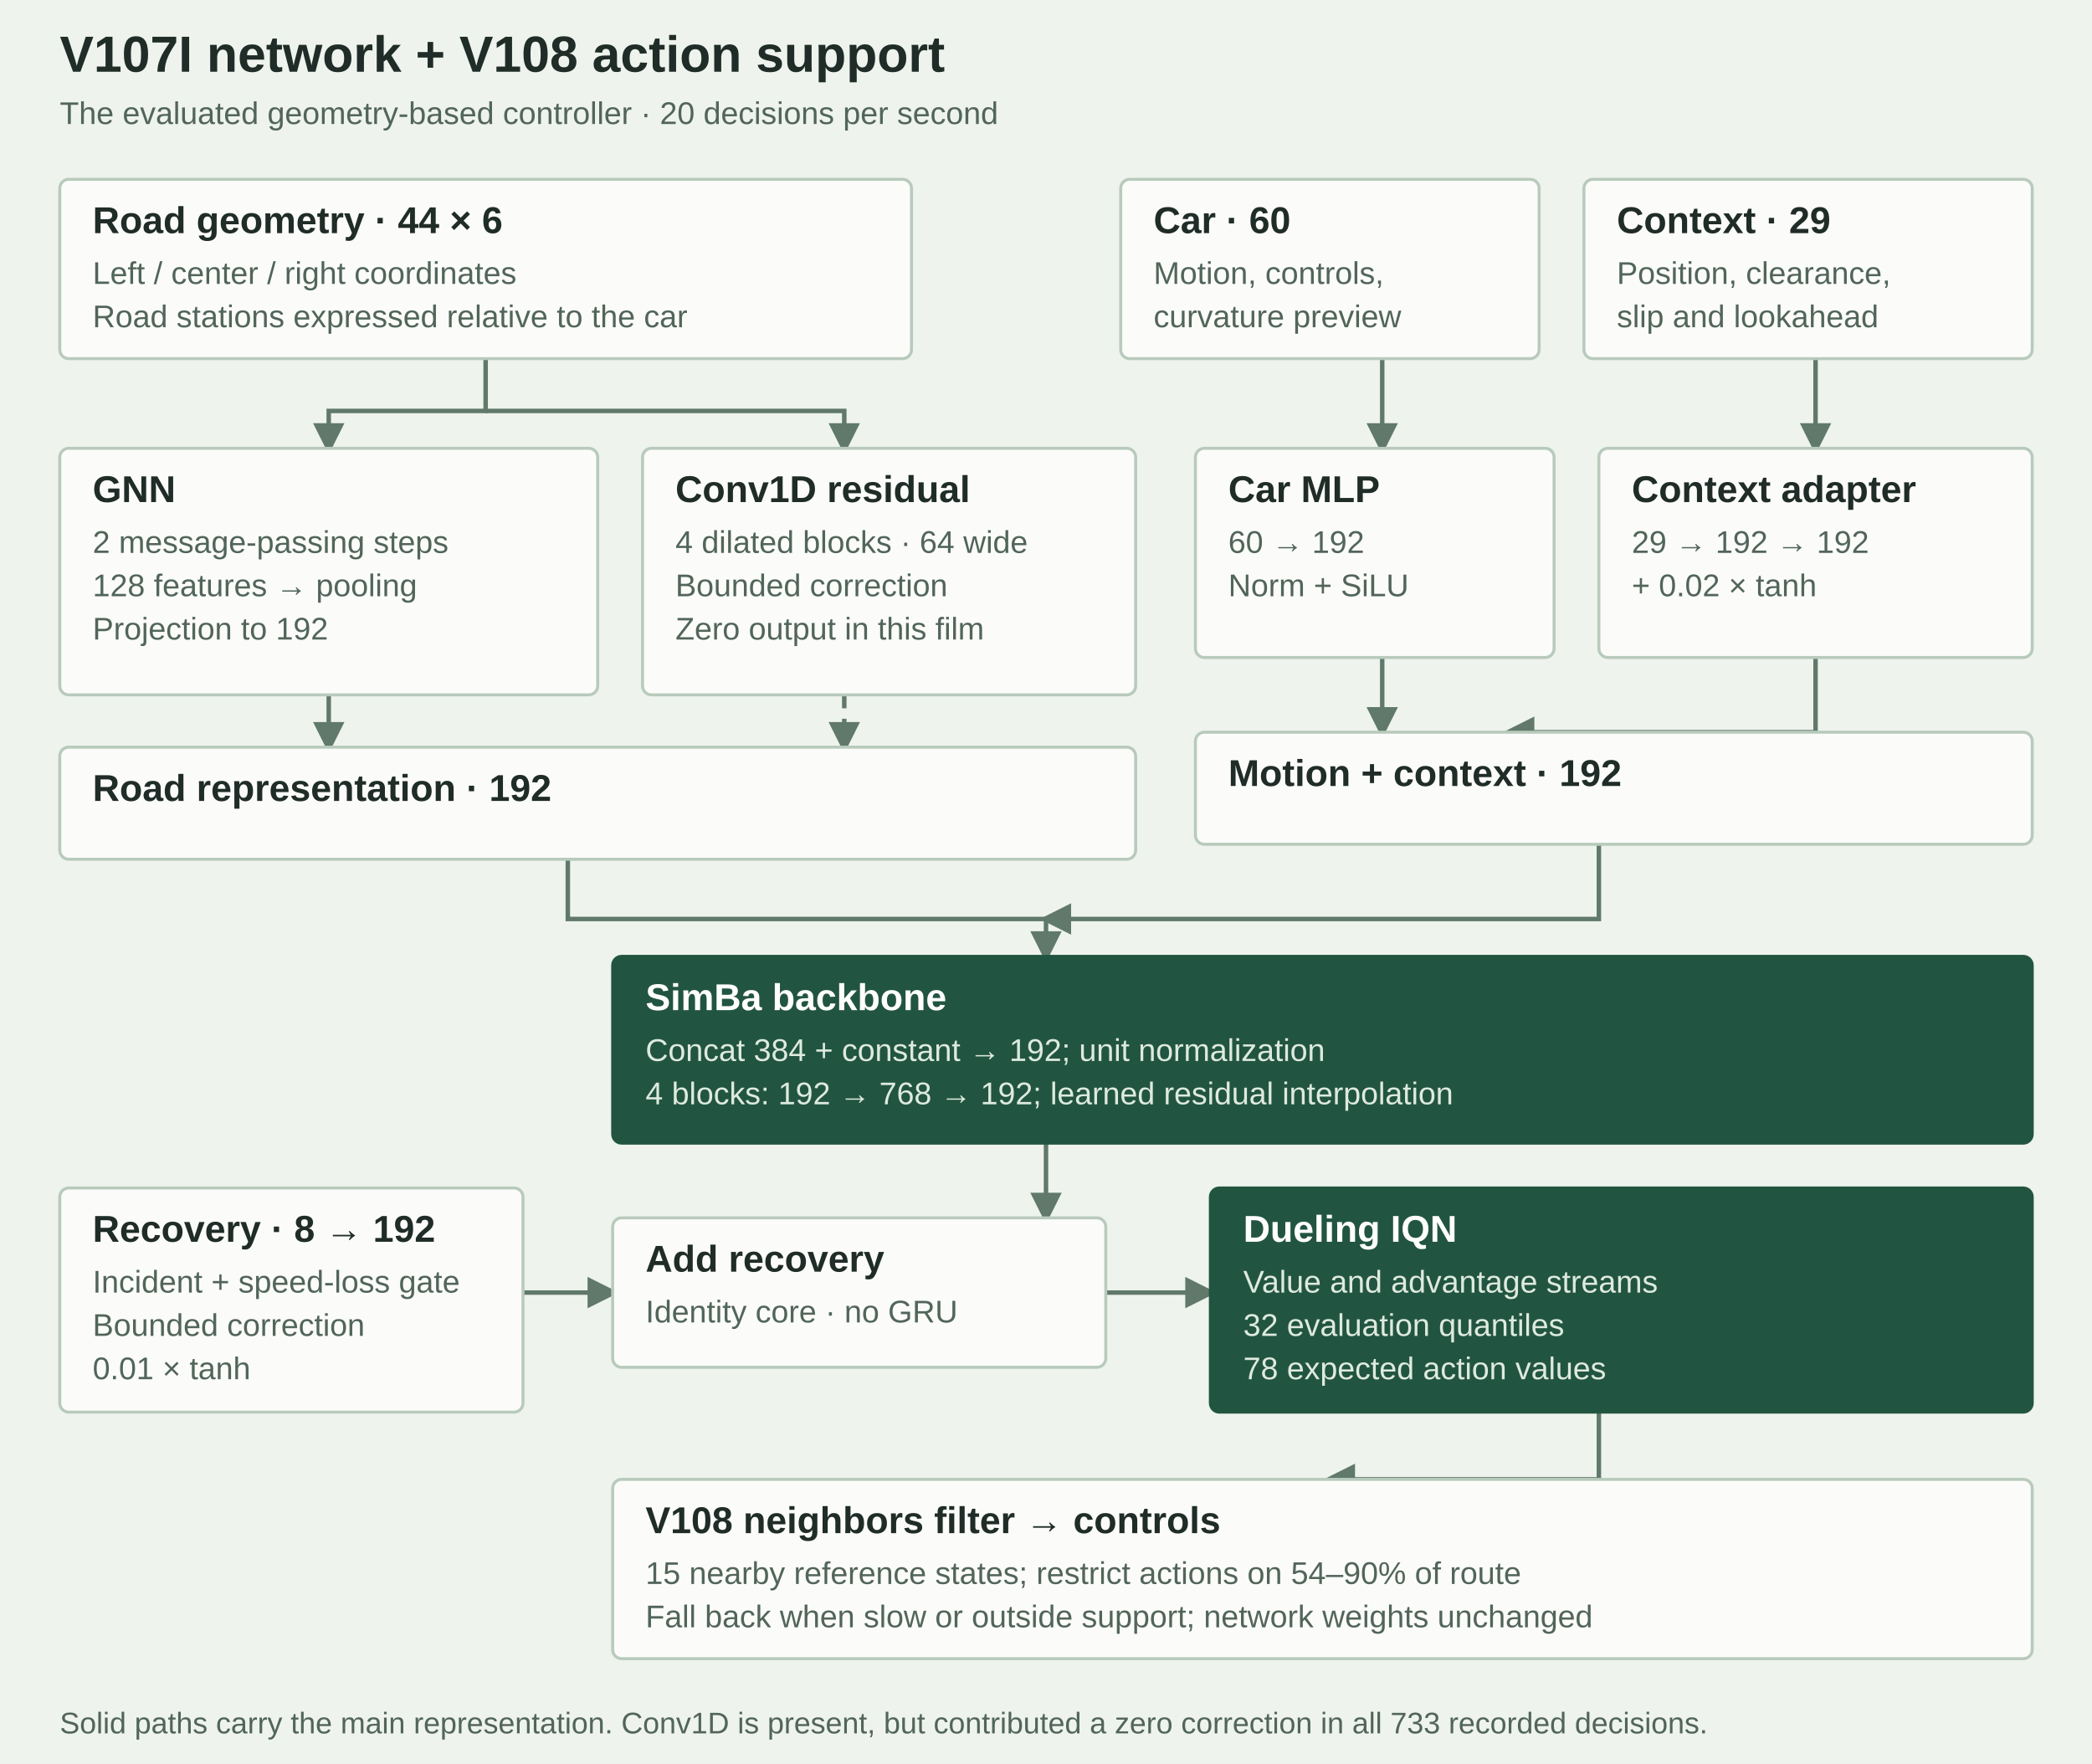
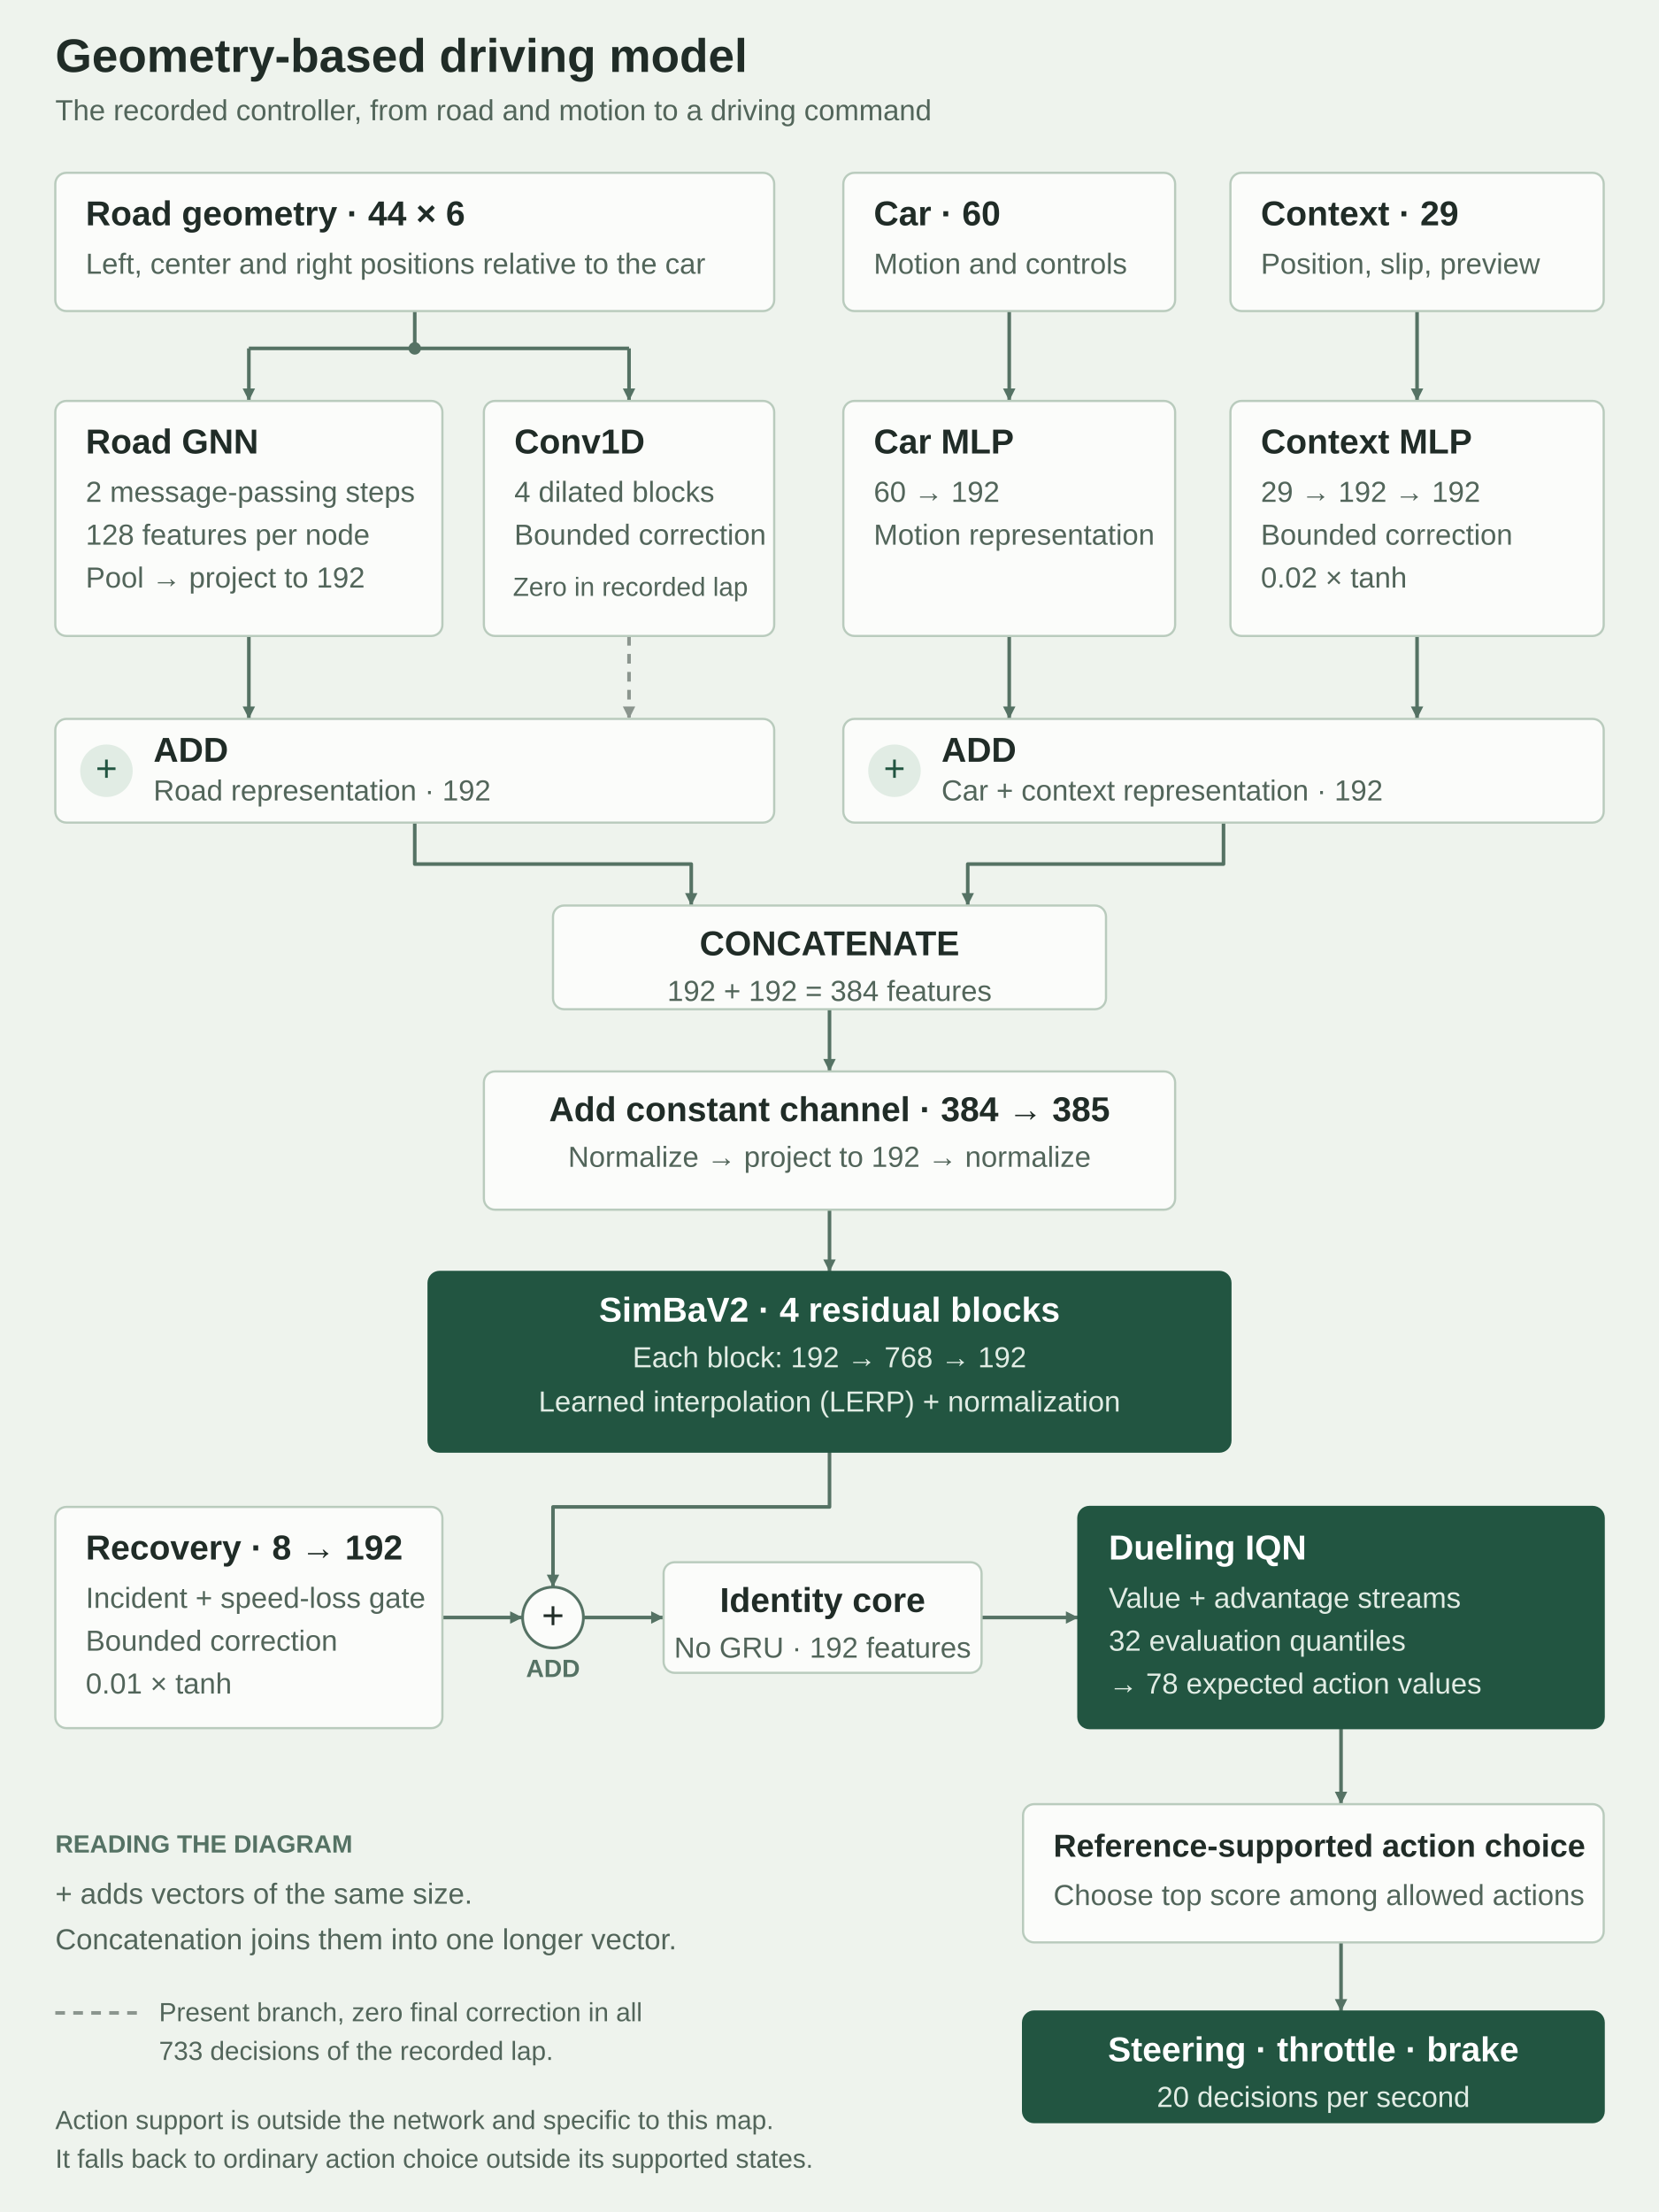
- <svg xmlns="http://www.w3.org/2000/svg" width="1400" height="1180" viewBox="0 0 1400 1180" role="img" aria-labelledby="title desc">
+ <svg xmlns="http://www.w3.org/2000/svg" width="1200" height="1600" viewBox="0 0 1200 1600" role="img" aria-labelledby="title desc">
  <defs>
-     <marker id="arrow" viewBox="0 0 10 10" refX="8" refY="5" markerWidth="7" markerHeight="7" orient="auto-start-reverse">
-       <path d="M0 0 L10 5 L0 10z" fill="#60796a" />
+     <marker id="arrow" viewBox="0 0 10 10" refX="10" refY="5" markerWidth="9" markerHeight="9" markerUnits="userSpaceOnUse" orient="auto">
+       <path d="M0 0L10 5L0 10Z" fill="#557264" />
+     </marker>
+     <marker id="muted-arrow" viewBox="0 0 10 10" refX="10" refY="5" markerWidth="9" markerHeight="9" markerUnits="userSpaceOnUse" orient="auto">
+       <path d="M0 0L10 5L0 10Z" fill="#8b958e" />
    </marker>
  </defs>
-   <rect width="1400" height="1180" fill="#eef3ed" />
-   <g font-family="Segoe UI,Arial,sans-serif" fill="#202c27">
-     <text x="40" y="48" font-size="34" fill="#202c27" font-weight="650">V107I network + V108 action support</text>
-     <text x="40" y="83" font-size="21" fill="#52655a" font-weight="400">The evaluated geometry-based controller · 20 decisions per second</text>
-     <path d="M325 240V275H220V300" fill="none" stroke="#60796a" stroke-width="3" marker-end="url(#arrow)" />
-     <path d="M325 275H565V300" fill="none" stroke="#60796a" stroke-width="3" marker-end="url(#arrow)" />
-     <path d="M925 240V300" fill="none" stroke="#60796a" stroke-width="3" marker-end="url(#arrow)" />
-     <path d="M1215 240V300" fill="none" stroke="#60796a" stroke-width="3" marker-end="url(#arrow)" />
-     <path d="M925 440V490" fill="none" stroke="#60796a" stroke-width="3" marker-end="url(#arrow)" />
-     <path d="M1215 440V490H1010" fill="none" stroke="#60796a" stroke-width="3" marker-end="url(#arrow)" />
-     <path d="M220 465V500" fill="none" stroke="#60796a" stroke-width="3" marker-end="url(#arrow)" />
-     <path d="M565 465V500" fill="none" stroke="#60796a" stroke-width="3" marker-end="url(#arrow)" stroke-dasharray="9 7" />
-     <path d="M380 575V615H700V640" fill="none" stroke="#60796a" stroke-width="3" marker-end="url(#arrow)" />
-     <path d="M1070 565V615H700" fill="none" stroke="#60796a" stroke-width="3" marker-end="url(#arrow)" />
-     <path d="M700 765V815" fill="none" stroke="#60796a" stroke-width="3" marker-end="url(#arrow)" />
-     <path d="M350 865H410" fill="none" stroke="#60796a" stroke-width="3" marker-end="url(#arrow)" />
-     <path d="M740 865H810" fill="none" stroke="#60796a" stroke-width="3" marker-end="url(#arrow)" />
-     <path d="M1070 945V990H890" fill="none" stroke="#60796a" stroke-width="3" marker-end="url(#arrow)" />
-     <rect x="40" y="120" width="570" height="120" rx="6" fill="#fbfcfa" stroke="#b8cabc" stroke-width="2" />
-     <text x="62" y="156" font-size="25" fill="#202c27" font-weight="600">Road geometry · 44 × 6</text>
-     <text x="62" y="190" font-size="21" fill="#52655a" font-weight="400">Left / center / right coordinates</text>
-     <text x="62" y="219" font-size="21" fill="#52655a" font-weight="400">Road stations expressed relative to the car</text>
-     <rect x="750" y="120" width="280" height="120" rx="6" fill="#fbfcfa" stroke="#b8cabc" stroke-width="2" />
-     <text x="772" y="156" font-size="25" fill="#202c27" font-weight="600">Car · 60</text>
-     <text x="772" y="190" font-size="21" fill="#52655a" font-weight="400">Motion, controls,</text>
-     <text x="772" y="219" font-size="21" fill="#52655a" font-weight="400">curvature preview</text>
-     <rect x="1060" y="120" width="300" height="120" rx="6" fill="#fbfcfa" stroke="#b8cabc" stroke-width="2" />
-     <text x="1082" y="156" font-size="25" fill="#202c27" font-weight="600">Context · 29</text>
-     <text x="1082" y="190" font-size="21" fill="#52655a" font-weight="400">Position, clearance,</text>
-     <text x="1082" y="219" font-size="21" fill="#52655a" font-weight="400">slip and lookahead</text>
-     <rect x="40" y="300" width="360" height="165" rx="6" fill="#fbfcfa" stroke="#b8cabc" stroke-width="2" />
-     <text x="62" y="336" font-size="25" fill="#202c27" font-weight="600">GNN</text>
-     <text x="62" y="370" font-size="21" fill="#52655a" font-weight="400">2 message-passing steps</text>
-     <text x="62" y="399" font-size="21" fill="#52655a" font-weight="400">128 features → pooling</text>
-     <text x="62" y="428" font-size="21" fill="#52655a" font-weight="400">Projection to 192</text>
-     <rect x="430" y="300" width="330" height="165" rx="6" fill="#fbfcfa" stroke="#b8cabc" stroke-width="2" />
-     <text x="452" y="336" font-size="25" fill="#202c27" font-weight="600">Conv1D residual</text>
-     <text x="452" y="370" font-size="21" fill="#52655a" font-weight="400">4 dilated blocks · 64 wide</text>
-     <text x="452" y="399" font-size="21" fill="#52655a" font-weight="400">Bounded correction</text>
-     <text x="452" y="428" font-size="21" fill="#52655a" font-weight="400">Zero output in this film</text>
-     <rect x="800" y="300" width="240" height="140" rx="6" fill="#fbfcfa" stroke="#b8cabc" stroke-width="2" />
-     <text x="822" y="336" font-size="25" fill="#202c27" font-weight="600">Car MLP</text>
-     <text x="822" y="370" font-size="21" fill="#52655a" font-weight="400">60 → 192</text>
-     <text x="822" y="399" font-size="21" fill="#52655a" font-weight="400">Norm + SiLU</text>
-     <rect x="1070" y="300" width="290" height="140" rx="6" fill="#fbfcfa" stroke="#b8cabc" stroke-width="2" />
-     <text x="1092" y="336" font-size="25" fill="#202c27" font-weight="600">Context adapter</text>
-     <text x="1092" y="370" font-size="21" fill="#52655a" font-weight="400">29 → 192 → 192</text>
-     <text x="1092" y="399" font-size="21" fill="#52655a" font-weight="400">+ 0.02 × tanh</text>
-     <rect x="40" y="500" width="720" height="75" rx="6" fill="#fbfcfa" stroke="#b8cabc" stroke-width="2" />
-     <text x="62" y="536" font-size="25" fill="#202c27" font-weight="600">Road representation · 192</text>
-     <rect x="800" y="490" width="560" height="75" rx="6" fill="#fbfcfa" stroke="#b8cabc" stroke-width="2" />
-     <text x="822" y="526" font-size="25" fill="#202c27" font-weight="600">Motion + context · 192</text>
-     <rect x="410" y="640" width="950" height="125" rx="6" fill="#225541" stroke="#225541" stroke-width="2" />
-     <text x="432" y="676" font-size="25" fill="#fff" font-weight="600">SimBa backbone</text>
-     <text x="432" y="710" font-size="21" fill="#deeadf" font-weight="400">Concat 384 + constant → 192; unit normalization</text>
-     <text x="432" y="739" font-size="21" fill="#deeadf" font-weight="400">4 blocks: 192 → 768 → 192; learned residual interpolation</text>
-     <rect x="40" y="795" width="310" height="150" rx="6" fill="#fbfcfa" stroke="#b8cabc" stroke-width="2" />
-     <text x="62" y="831" font-size="25" fill="#202c27" font-weight="600">Recovery · 8 → 192</text>
-     <text x="62" y="865" font-size="21" fill="#52655a" font-weight="400">Incident + speed-loss gate</text>
-     <text x="62" y="894" font-size="21" fill="#52655a" font-weight="400">Bounded correction</text>
-     <text x="62" y="923" font-size="21" fill="#52655a" font-weight="400">0.01 × tanh</text>
-     <rect x="410" y="815" width="330" height="100" rx="6" fill="#fbfcfa" stroke="#b8cabc" stroke-width="2" />
-     <text x="432" y="851" font-size="25" fill="#202c27" font-weight="600">Add recovery</text>
-     <text x="432" y="885" font-size="21" fill="#52655a" font-weight="400">Identity core · no GRU</text>
-     <rect x="810" y="795" width="550" height="150" rx="6" fill="#225541" stroke="#225541" stroke-width="2" />
-     <text x="832" y="831" font-size="25" fill="#fff" font-weight="600">Dueling IQN</text>
-     <text x="832" y="865" font-size="21" fill="#deeadf" font-weight="400">Value and advantage streams</text>
-     <text x="832" y="894" font-size="21" fill="#deeadf" font-weight="400">32 evaluation quantiles</text>
-     <text x="832" y="923" font-size="21" fill="#deeadf" font-weight="400">78 expected action values</text>
-     <rect x="410" y="990" width="950" height="120" rx="6" fill="#fbfcfa" stroke="#b8cabc" stroke-width="2" />
-     <text x="432" y="1026" font-size="25" fill="#202c27" font-weight="600">V108 neighbors filter → controls</text>
-     <text x="432" y="1060" font-size="21" fill="#52655a" font-weight="400">15 nearby reference states; restrict actions on 54–90% of route</text>
-     <text x="432" y="1089" font-size="21" fill="#52655a" font-weight="400">Fall back when slow or outside support; network weights unchanged</text>
-     <text x="40" y="1160" font-size="20" fill="#52655a" font-weight="400">Solid paths carry the main representation. Conv1D is present, but contributed a zero correction in all 733 recorded decisions.</text>
+   <rect width="1200" height="1600" fill="#eef3ed" />
+   <g font-family="Segoe UI,Arial,sans-serif">
+     <text x="40" y="52" font-size="34" fill="#202c27" text-anchor="start" font-weight="650">Geometry-based driving model</text>
+     <text x="40" y="87" font-size="21" fill="#52655a" text-anchor="start" font-weight="400">The recorded controller, from road and motion to a driving command</text>
+     <g aria-label="Connections: arrows end only at target boundaries">
+       <path d="M300 225V252M180 252H455" fill="none" stroke="#557264" stroke-width="2.6" />
+       <circle cx="300" cy="252" r="4.5" fill="#557264" />
+       <path d="M180 252V290" fill="none" stroke="#557264" stroke-width="2.6" stroke-linejoin="round" marker-end="url(#arrow)" />
+       <path d="M455 252V290" fill="none" stroke="#557264" stroke-width="2.6" stroke-linejoin="round" marker-end="url(#arrow)" />
+       <path d="M730 225V290" fill="none" stroke="#557264" stroke-width="2.6" stroke-linejoin="round" marker-end="url(#arrow)" />
+       <path d="M1025 225V290" fill="none" stroke="#557264" stroke-width="2.6" stroke-linejoin="round" marker-end="url(#arrow)" />
+       <path d="M180 460V520" fill="none" stroke="#557264" stroke-width="2.6" stroke-linejoin="round" marker-end="url(#arrow)" />
+       <path d="M730 460V520" fill="none" stroke="#557264" stroke-width="2.6" stroke-linejoin="round" marker-end="url(#arrow)" />
+       <path d="M1025 460V520" fill="none" stroke="#557264" stroke-width="2.6" stroke-linejoin="round" marker-end="url(#arrow)" />
+       <path d="M300 595V625H500V655" fill="none" stroke="#557264" stroke-width="2.6" stroke-linejoin="round" marker-end="url(#arrow)" />
+       <path d="M885 595V625H700V655" fill="none" stroke="#557264" stroke-width="2.6" stroke-linejoin="round" marker-end="url(#arrow)" />
+       <path d="M600 730V775" fill="none" stroke="#557264" stroke-width="2.6" stroke-linejoin="round" marker-end="url(#arrow)" />
+       <path d="M600 875V920" fill="none" stroke="#557264" stroke-width="2.6" stroke-linejoin="round" marker-end="url(#arrow)" />
+       <path d="M600 1050V1090H400V1148" fill="none" stroke="#557264" stroke-width="2.6" stroke-linejoin="round" marker-end="url(#arrow)" />
+       <path d="M320 1170H378" fill="none" stroke="#557264" stroke-width="2.6" stroke-linejoin="round" marker-end="url(#arrow)" />
+       <path d="M422 1170H480" fill="none" stroke="#557264" stroke-width="2.6" stroke-linejoin="round" marker-end="url(#arrow)" />
+       <path d="M710 1170H780" fill="none" stroke="#557264" stroke-width="2.6" stroke-linejoin="round" marker-end="url(#arrow)" />
+       <path d="M970 1250V1305" fill="none" stroke="#557264" stroke-width="2.6" stroke-linejoin="round" marker-end="url(#arrow)" />
+       <path d="M970 1405V1455" fill="none" stroke="#557264" stroke-width="2.6" stroke-linejoin="round" marker-end="url(#arrow)" />
+       <path d="M455 460V520" fill="none" stroke="#8b958e" stroke-width="2.6" stroke-linejoin="round" stroke-dasharray="7 6" marker-end="url(#muted-arrow)" />
+     </g>
+     <rect x="40" y="125" width="520" height="100" rx="8" fill="#fbfcfa" stroke="#b9cbbd" stroke-width="1.6" />
+     <text x="62" y="163" font-size="25" fill="#202c27" text-anchor="start" font-weight="600">Road geometry · 44 × 6</text>
+     <text x="62" y="198" font-size="21" fill="#52655a" text-anchor="start" font-weight="400">Left, center and right positions relative to the car</text>
+     <rect x="610" y="125" width="240" height="100" rx="8" fill="#fbfcfa" stroke="#b9cbbd" stroke-width="1.6" />
+     <text x="632" y="163" font-size="25" fill="#202c27" text-anchor="start" font-weight="600">Car · 60</text>
+     <text x="632" y="198" font-size="21" fill="#52655a" text-anchor="start" font-weight="400">Motion and controls</text>
+     <rect x="890" y="125" width="270" height="100" rx="8" fill="#fbfcfa" stroke="#b9cbbd" stroke-width="1.6" />
+     <text x="912" y="163" font-size="25" fill="#202c27" text-anchor="start" font-weight="600">Context · 29</text>
+     <text x="912" y="198" font-size="21" fill="#52655a" text-anchor="start" font-weight="400">Position, slip, preview</text>
+     <rect x="40" y="290" width="280" height="170" rx="8" fill="#fbfcfa" stroke="#b9cbbd" stroke-width="1.6" />
+     <text x="62" y="328" font-size="25" fill="#202c27" text-anchor="start" font-weight="600">Road GNN</text>
+     <text x="62" y="363" font-size="21" fill="#52655a" text-anchor="start" font-weight="400">2 message-passing steps</text>
+     <text x="62" y="394" font-size="21" fill="#52655a" text-anchor="start" font-weight="400">128 features per node</text>
+     <text x="62" y="425" font-size="21" fill="#52655a" text-anchor="start" font-weight="400">Pool → project to 192</text>
+     <rect x="350" y="290" width="210" height="170" rx="8" fill="#fbfcfa" stroke="#b9cbbd" stroke-width="1.6" />
+     <text x="372" y="328" font-size="25" fill="#202c27" text-anchor="start" font-weight="600">Conv1D</text>
+     <text x="372" y="363" font-size="21" fill="#52655a" text-anchor="start" font-weight="400">4 dilated blocks</text>
+     <text x="372" y="394" font-size="21" fill="#52655a" text-anchor="start" font-weight="400">Bounded correction</text>
+     <text x="371" y="431" font-size="19" fill="#52655a" text-anchor="start" font-weight="400">Zero in recorded lap</text>
+     <rect x="610" y="290" width="240" height="170" rx="8" fill="#fbfcfa" stroke="#b9cbbd" stroke-width="1.6" />
+     <text x="632" y="328" font-size="25" fill="#202c27" text-anchor="start" font-weight="600">Car MLP</text>
+     <text x="632" y="363" font-size="21" fill="#52655a" text-anchor="start" font-weight="400">60 → 192</text>
+     <text x="632" y="394" font-size="21" fill="#52655a" text-anchor="start" font-weight="400">Motion representation</text>
+     <rect x="890" y="290" width="270" height="170" rx="8" fill="#fbfcfa" stroke="#b9cbbd" stroke-width="1.6" />
+     <text x="912" y="328" font-size="25" fill="#202c27" text-anchor="start" font-weight="600">Context MLP</text>
+     <text x="912" y="363" font-size="21" fill="#52655a" text-anchor="start" font-weight="400">29 → 192 → 192</text>
+     <text x="912" y="394" font-size="21" fill="#52655a" text-anchor="start" font-weight="400">Bounded correction</text>
+     <text x="912" y="425" font-size="21" fill="#52655a" text-anchor="start" font-weight="400">0.02 × tanh</text>
+     <rect x="40" y="520" width="520" height="75" rx="8" fill="#fbfcfa" stroke="#b9cbbd" stroke-width="1.6" />
+     <circle cx="77" cy="557.5" r="19" fill="#e1ece4" />
+     <text x="77" y="565" font-size="27" fill="#225541" text-anchor="middle" font-weight="400">+</text>
+     <text x="111" y="551" font-size="25" fill="#202c27" text-anchor="start" font-weight="600">ADD</text>
+     <text x="111" y="579" font-size="21" fill="#52655a" text-anchor="start" font-weight="400">Road representation · 192</text>
+     <rect x="610" y="520" width="550" height="75" rx="8" fill="#fbfcfa" stroke="#b9cbbd" stroke-width="1.6" />
+     <circle cx="647" cy="557.5" r="19" fill="#e1ece4" />
+     <text x="647" y="565" font-size="27" fill="#225541" text-anchor="middle" font-weight="400">+</text>
+     <text x="681" y="551" font-size="25" fill="#202c27" text-anchor="start" font-weight="600">ADD</text>
+     <text x="681" y="579" font-size="21" fill="#52655a" text-anchor="start" font-weight="400">Car + context representation · 192</text>
+     <rect x="400" y="655" width="400" height="75" rx="8" fill="#fbfcfa" stroke="#b9cbbd" stroke-width="1.6" />
+     <text x="600" y="691" font-size="25" fill="#202c27" text-anchor="middle" font-weight="600">CONCATENATE</text>
+     <text x="600" y="724" font-size="21" fill="#52655a" text-anchor="middle" font-weight="400">192 + 192 = 384 features</text>
+     <rect x="350" y="775" width="500" height="100" rx="8" fill="#fbfcfa" stroke="#b9cbbd" stroke-width="1.6" />
+     <text x="600" y="811" font-size="25" fill="#202c27" text-anchor="middle" font-weight="600">Add constant channel · 384 → 385</text>
+     <text x="600" y="844" font-size="21" fill="#52655a" text-anchor="middle" font-weight="400">Normalize → project to 192 → normalize</text>
+     <rect x="310" y="920" width="580" height="130" rx="8" fill="#225541" stroke="#225541" stroke-width="1.6" />
+     <text x="600" y="956" font-size="25" fill="#fff" text-anchor="middle" font-weight="600">SimBaV2 · 4 residual blocks</text>
+     <text x="600" y="989" font-size="21" fill="#e1ece4" text-anchor="middle" font-weight="400">Each block: 192 → 768 → 192</text>
+     <text x="600" y="1021" font-size="21" fill="#e1ece4" text-anchor="middle" font-weight="400">Learned interpolation (LERP) + normalization</text>
+     <rect x="40" y="1090" width="280" height="160" rx="8" fill="#fbfcfa" stroke="#b9cbbd" stroke-width="1.6" />
+     <text x="62" y="1128" font-size="25" fill="#202c27" text-anchor="start" font-weight="600">Recovery · 8 → 192</text>
+     <text x="62" y="1163" font-size="21" fill="#52655a" text-anchor="start" font-weight="400">Incident + speed-loss gate</text>
+     <text x="62" y="1194" font-size="21" fill="#52655a" text-anchor="start" font-weight="400">Bounded correction</text>
+     <text x="62" y="1225" font-size="21" fill="#52655a" text-anchor="start" font-weight="400">0.01 × tanh</text>
+     <circle cx="400" cy="1170" r="22" fill="#fbfcfa" stroke="#557264" stroke-width="2" />
+     <text x="400" y="1178" font-size="28" fill="#202c27" text-anchor="middle" font-weight="400">+</text>
+     <text x="400" y="1213" font-size="18" fill="#557264" text-anchor="middle" font-weight="600">ADD</text>
+     <rect x="480" y="1130" width="230" height="80" rx="8" fill="#fbfcfa" stroke="#b9cbbd" stroke-width="1.6" />
+     <text x="595" y="1166" font-size="25" fill="#202c27" text-anchor="middle" font-weight="600">Identity core</text>
+     <text x="595" y="1199" font-size="21" fill="#52655a" text-anchor="middle" font-weight="400">No GRU · 192 features</text>
+     <rect x="780" y="1090" width="380" height="160" rx="8" fill="#225541" stroke="#225541" stroke-width="1.6" />
+     <text x="802" y="1128" font-size="25" fill="#fff" text-anchor="start" font-weight="600">Dueling IQN</text>
+     <text x="802" y="1163" font-size="21" fill="#e1ece4" text-anchor="start" font-weight="400">Value + advantage streams</text>
+     <text x="802" y="1194" font-size="21" fill="#e1ece4" text-anchor="start" font-weight="400">32 evaluation quantiles</text>
+     <text x="802" y="1225" font-size="21" fill="#e1ece4" text-anchor="start" font-weight="400">→ 78 expected action values</text>
+     <rect x="740" y="1305" width="420" height="100" rx="8" fill="#fbfcfa" stroke="#b9cbbd" stroke-width="1.6" />
+     <text x="762" y="1343" font-size="23" fill="#202c27" text-anchor="start" font-weight="600">Reference-supported action choice</text>
+     <text x="762" y="1378" font-size="21" fill="#52655a" text-anchor="start" font-weight="400">Choose top score among allowed actions</text>
+     <rect x="740" y="1455" width="420" height="80" rx="8" fill="#225541" stroke="#225541" stroke-width="1.6" />
+     <text x="950" y="1491" font-size="25" fill="#fff" text-anchor="middle" font-weight="600">Steering · throttle · brake</text>
+     <text x="950" y="1524" font-size="21" fill="#e1ece4" text-anchor="middle" font-weight="400">20 decisions per second</text>
+     <text x="40" y="1340" font-size="18" fill="#557264" text-anchor="start" font-weight="600">READING THE DIAGRAM</text>
+     <text x="40" y="1377" font-size="21" fill="#52655a" text-anchor="start" font-weight="400">+ adds vectors of the same size.</text>
+     <text x="40" y="1410" font-size="21" fill="#52655a" text-anchor="start" font-weight="400">Concatenation joins them into one longer vector.</text>
+     <path d="M40 1456H100" stroke="#8b958e" stroke-width="2.6" stroke-dasharray="7 6" />
+     <text x="115" y="1462" font-size="19" fill="#52655a" text-anchor="start" font-weight="400">Present branch, zero final correction in all</text>
+     <text x="115" y="1490" font-size="19" fill="#52655a" text-anchor="start" font-weight="400">733 decisions of the recorded lap.</text>
+     <text x="40" y="1540" font-size="19" fill="#52655a" text-anchor="start" font-weight="400">Action support is outside the network and specific to this map.</text>
+     <text x="40" y="1568" font-size="19" fill="#52655a" text-anchor="start" font-weight="400">It falls back to ordinary action choice outside its supported states.</text>
  </g>
</svg>
